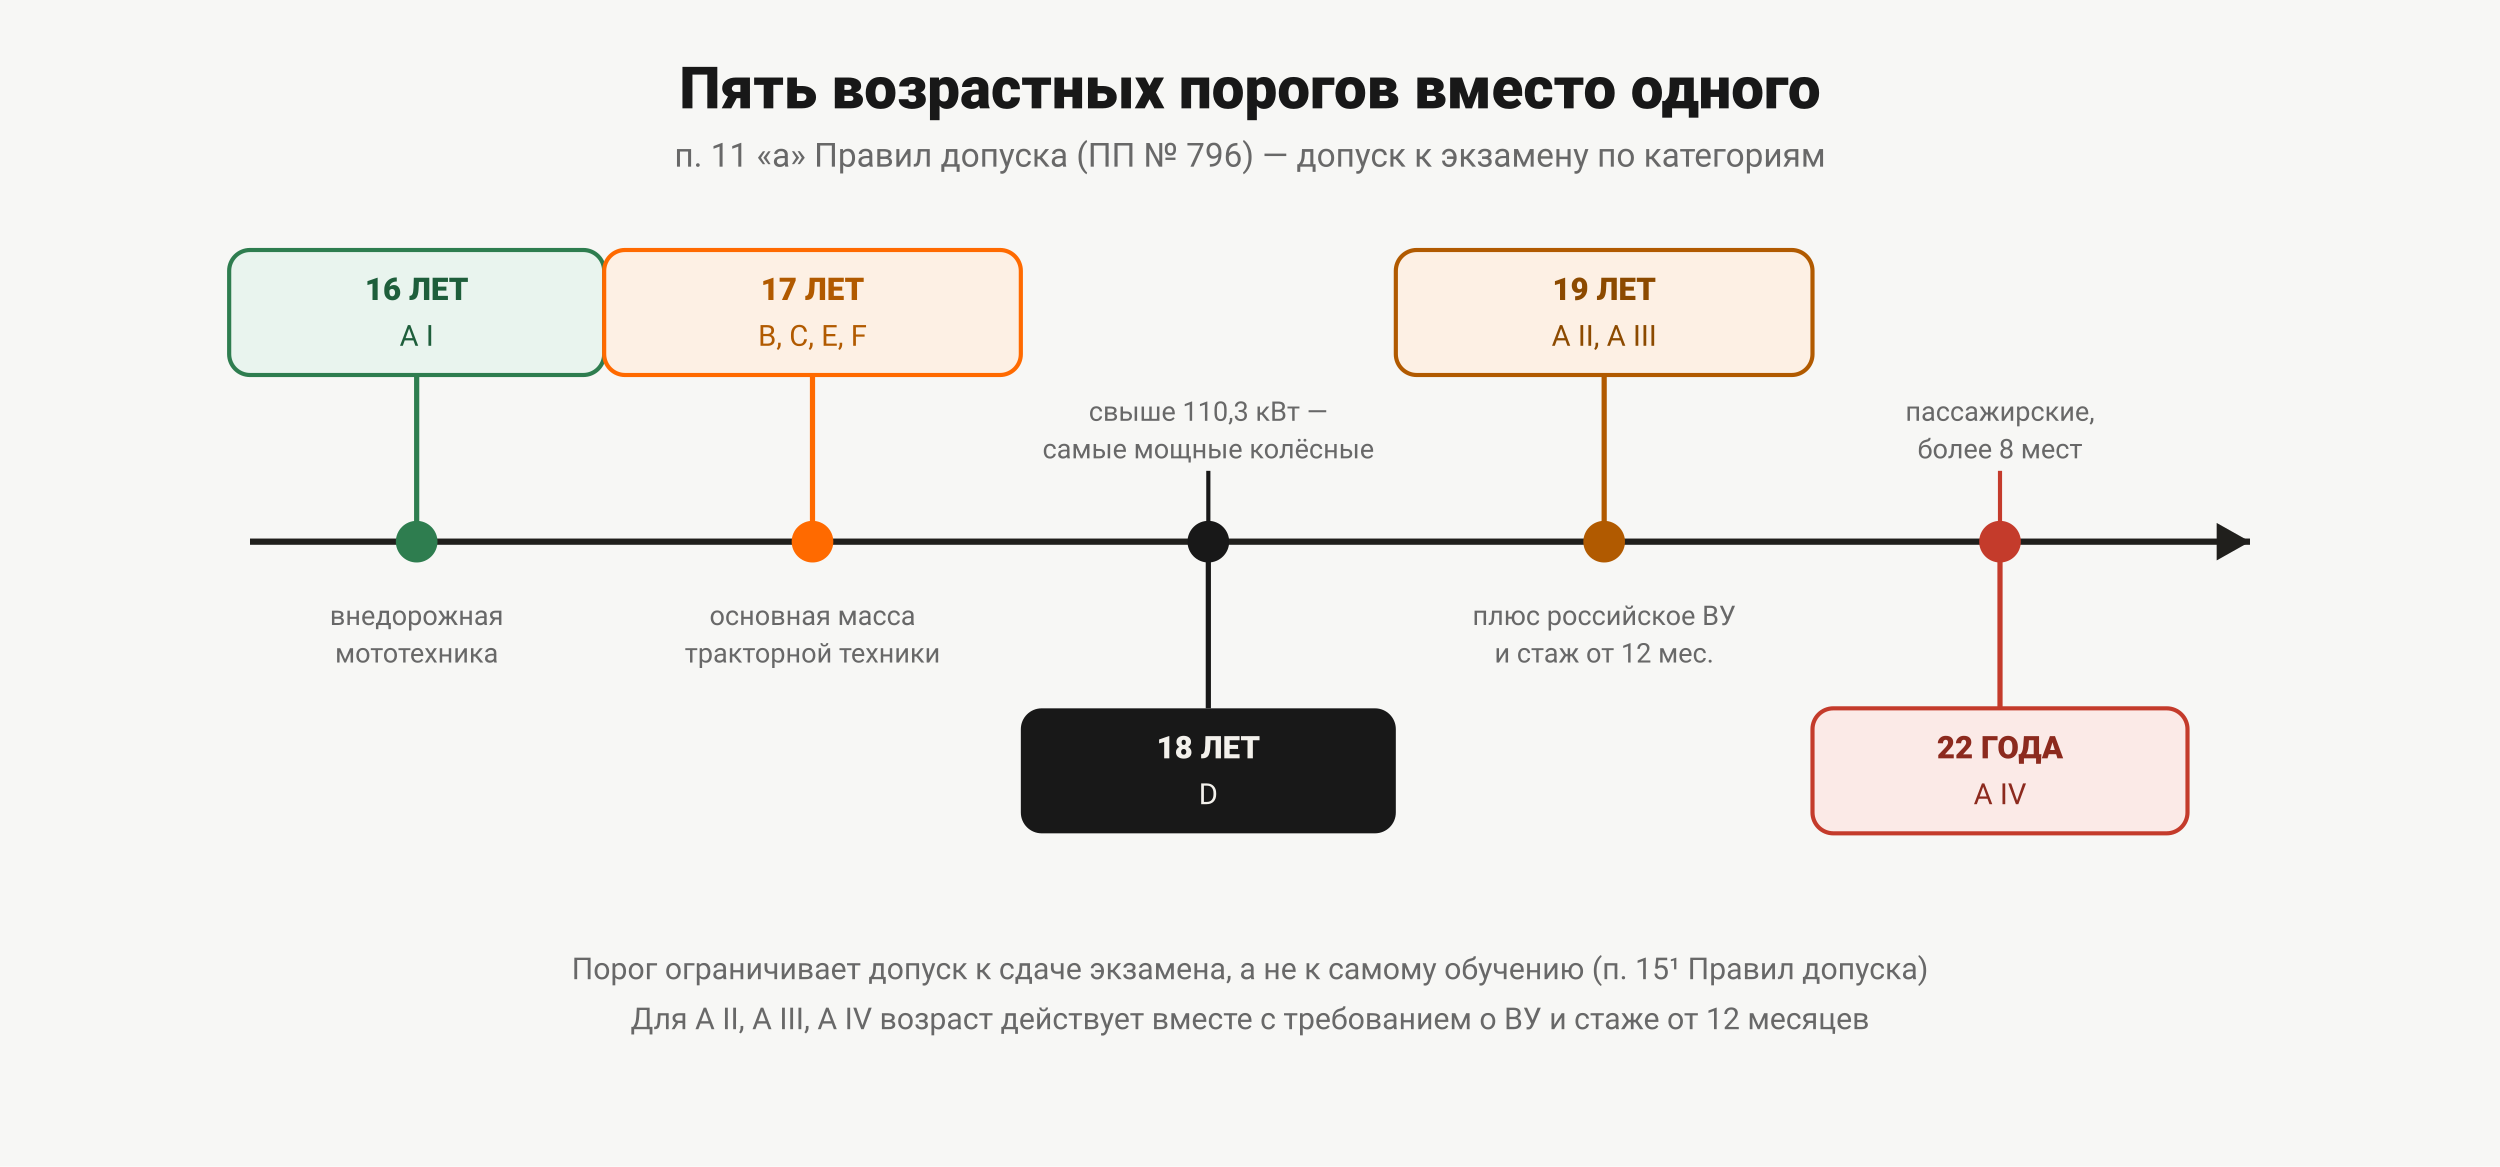
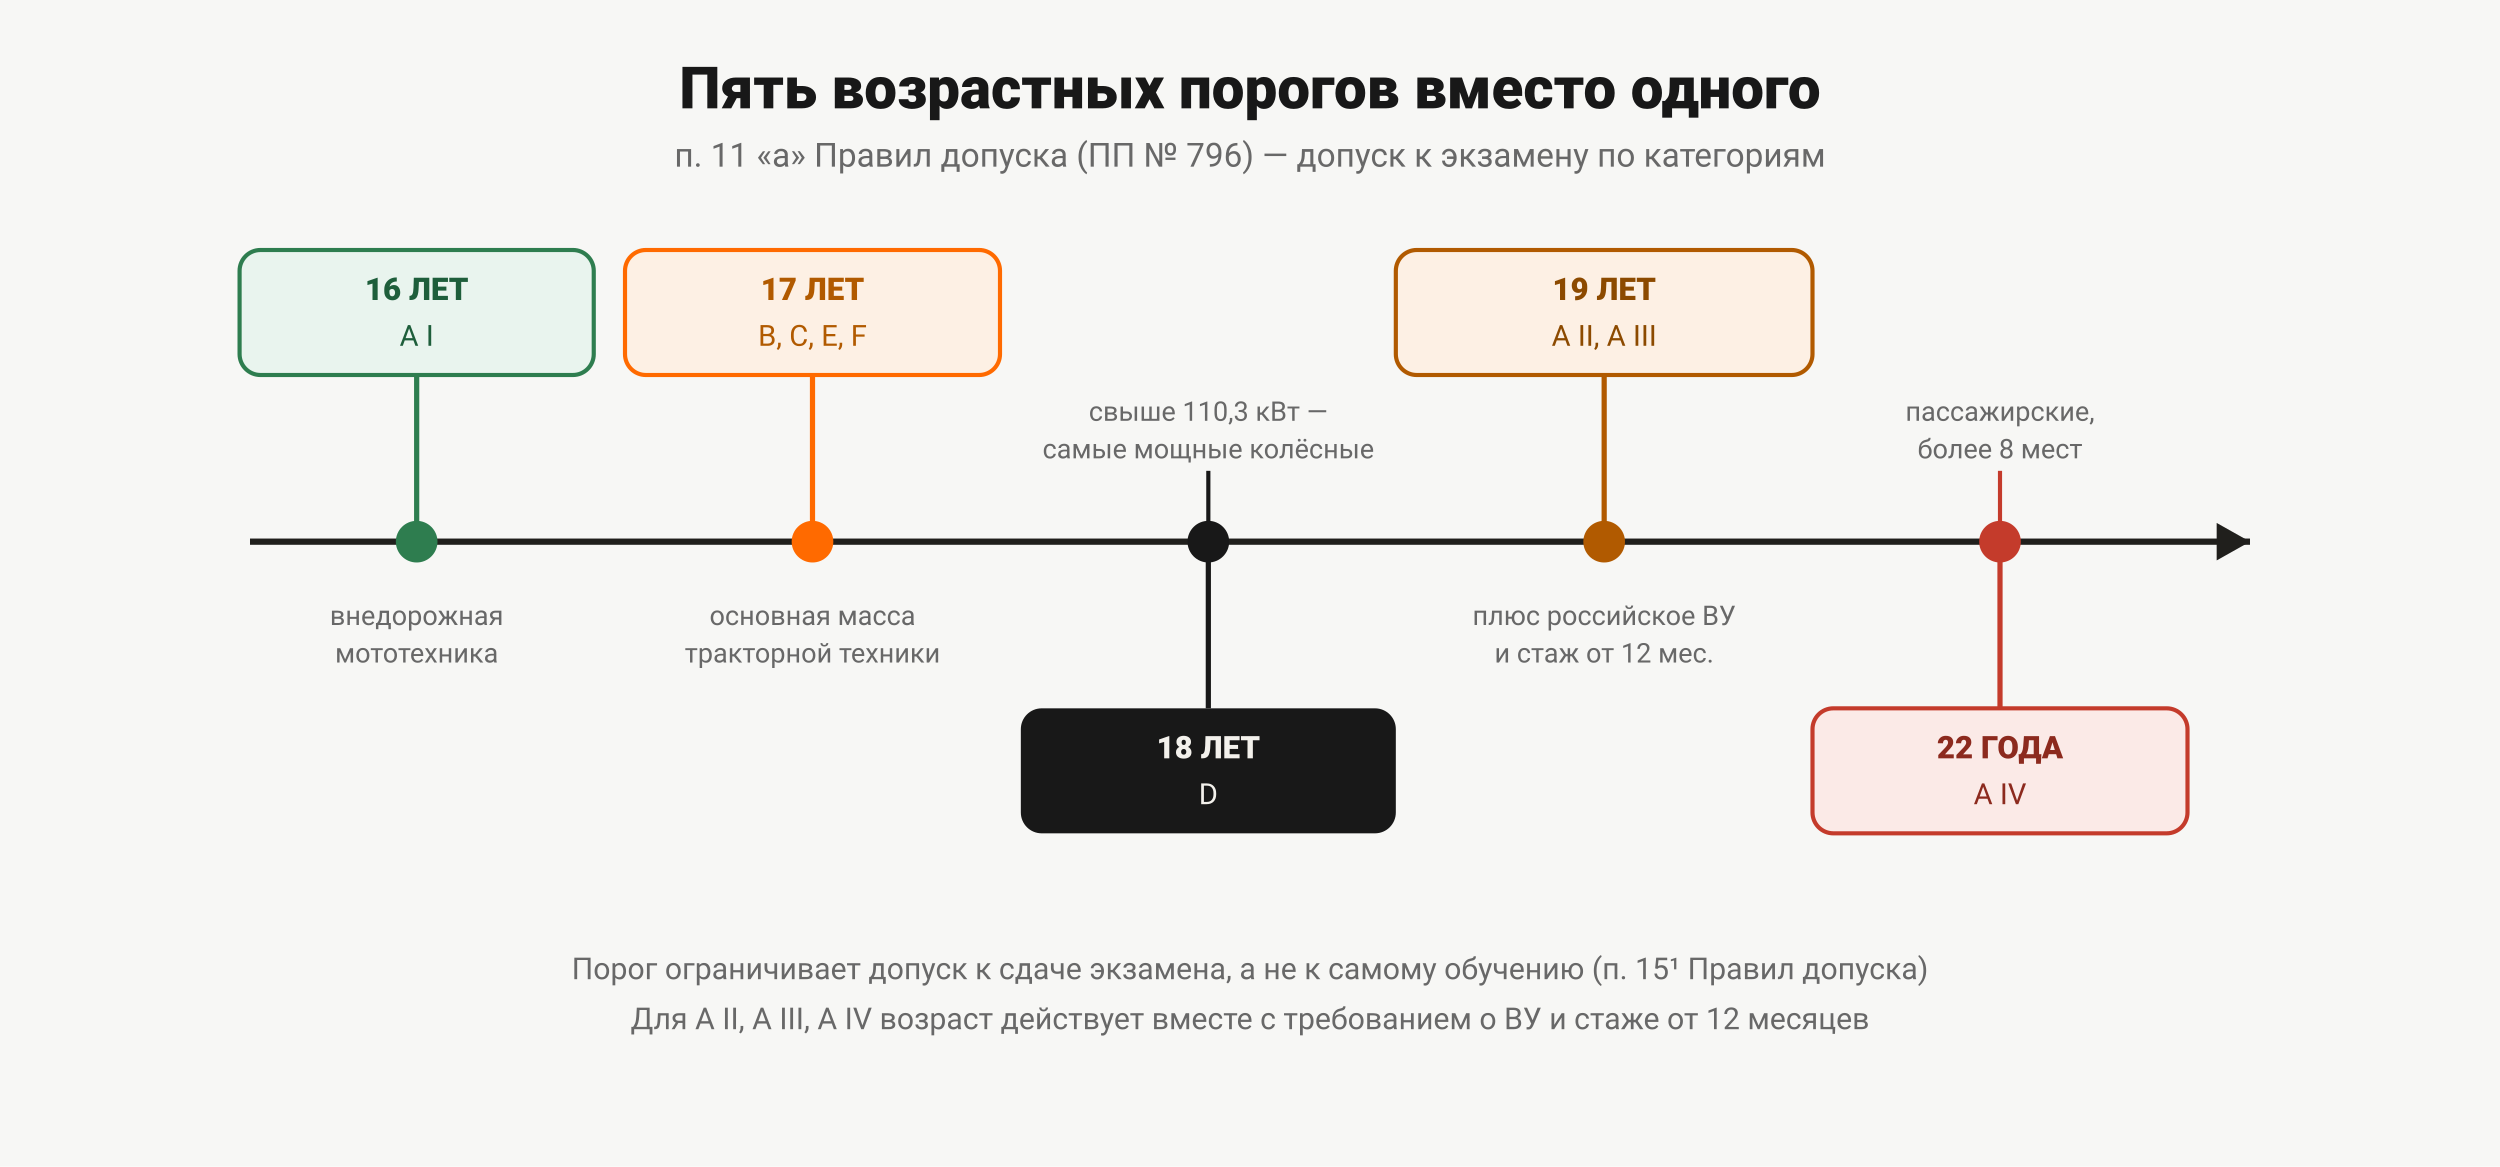
<svg xmlns="http://www.w3.org/2000/svg" viewBox="0 0 1200 560" font-family="'Manrope', -apple-system, 'Segoe UI', Roboto, Arial, 'Liberation Sans', sans-serif" role="img" aria-label="Шкала возрастных порогов для категорий удостоверения тракториста: от 16 до 22 лет">
  <rect width="1200" height="560" fill="#F7F7F5" />
  <text x="600" y="52" text-anchor="middle" font-size="28" font-weight="800" fill="#181818">Пять возрастных порогов вместо одного</text>
  <text x="600" y="80" text-anchor="middle" font-size="16" fill="#686868">п. 11 «а» Правил допуска (ПП № 796) — допуск к экзамену по категориям</text>
  <line x1="120" y1="260" x2="1080" y2="260" stroke="#201F1C" stroke-width="3" />
  <polygon points="1080,260 1064,251 1064,269" fill="#201F1C" />
  <g>
    <circle cx="200" cy="260" r="10" fill="#2E7D4F" />
    <line x1="200" y1="260" x2="200" y2="180" stroke="#2E7D4F" stroke-width="2.5" />
-     <rect x="110" y="120" width="180" height="60" rx="10" fill="#E9F4EE" stroke="#2E7D4F" stroke-width="2" />
+     <rect x="115" y="120" width="170" height="60" rx="10" fill="#E9F4EE" stroke="#2E7D4F" stroke-width="2" />
    <text x="200" y="144" text-anchor="middle" font-size="15" font-weight="800" fill="#1E5E3B">16 ЛЕТ</text>
    <text x="200" y="166" text-anchor="middle" font-size="14" fill="#1E5E3B">A I</text>
    <text x="200" y="300" text-anchor="middle" font-size="13" fill="#686868">внедорожная</text>
    <text x="200" y="318" text-anchor="middle" font-size="13" fill="#686868">мототехника</text>
  </g>
  <g>
    <circle cx="390" cy="260" r="10" fill="#FF6A00" />
    <line x1="390" y1="260" x2="390" y2="180" stroke="#FF6A00" stroke-width="2.5" />
-     <rect x="290" y="120" width="200" height="60" rx="10" fill="#FDF0E4" stroke="#FF6A00" stroke-width="2" />
+     <rect x="300" y="120" width="180" height="60" rx="10" fill="#FDF0E4" stroke="#FF6A00" stroke-width="2" />
    <text x="390" y="144" text-anchor="middle" font-size="15" font-weight="800" fill="#B15A00">17 ЛЕТ</text>
    <text x="390" y="166" text-anchor="middle" font-size="14" fill="#B15A00">B, C, E, F</text>
    <text x="390" y="300" text-anchor="middle" font-size="13" fill="#686868">основная масса</text>
    <text x="390" y="318" text-anchor="middle" font-size="13" fill="#686868">тракторной техники</text>
  </g>
  <g>
    <circle cx="580" cy="260" r="10" fill="#181818" />
    <line x1="580" y1="260" x2="580" y2="340" stroke="#181818" stroke-width="2.5" />
    <line x1="580" y1="226" x2="580" y2="260" stroke="#181818" stroke-width="2" />
    <rect x="490" y="340" width="180" height="60" rx="10" fill="#181818" />
    <text x="580" y="364" text-anchor="middle" font-size="15" font-weight="800" fill="#F3F1EC">18 ЛЕТ</text>
    <text x="580" y="386" text-anchor="middle" font-size="14" fill="#F3F1EC">D</text>
    <text x="580" y="202" text-anchor="middle" font-size="13" fill="#686868">свыше 110,3 кВт —</text>
    <text x="580" y="220" text-anchor="middle" font-size="13" fill="#686868">самые мощные колёсные</text>
  </g>
  <g>
    <circle cx="770" cy="260" r="10" fill="#B15A00" />
    <line x1="770" y1="260" x2="770" y2="180" stroke="#B15A00" stroke-width="2.5" />
    <rect x="670" y="120" width="200" height="60" rx="10" fill="#FDF0E4" stroke="#B15A00" stroke-width="2" />
    <text x="770" y="144" text-anchor="middle" font-size="15" font-weight="800" fill="#8C4A00">19 ЛЕТ</text>
    <text x="770" y="166" text-anchor="middle" font-size="14" fill="#8C4A00">A II, A III</text>
    <text x="770" y="300" text-anchor="middle" font-size="13" fill="#686868">плюс российское ВУ</text>
    <text x="770" y="318" text-anchor="middle" font-size="13" fill="#686868">и стаж от 12 мес.</text>
  </g>
  <g>
    <circle cx="960" cy="260" r="10" fill="#C43B2B" />
    <line x1="960" y1="260" x2="960" y2="340" stroke="#C43B2B" stroke-width="2.5" />
    <line x1="960" y1="226" x2="960" y2="260" stroke="#C43B2B" stroke-width="2" />
    <rect x="870" y="340" width="180" height="60" rx="10" fill="#FBEAE7" stroke="#C43B2B" stroke-width="2" />
    <text x="960" y="364" text-anchor="middle" font-size="15" font-weight="800" fill="#8C2A1E">22 ГОДА</text>
    <text x="960" y="386" text-anchor="middle" font-size="14" fill="#8C2A1E">A IV</text>
    <text x="960" y="202" text-anchor="middle" font-size="13" fill="#686868">пассажирские,</text>
    <text x="960" y="220" text-anchor="middle" font-size="13" fill="#686868">более 8 мест</text>
  </g>
  <text x="600" y="470" text-anchor="middle" font-size="14.5" fill="#686868">Порог ограничивает допуск к сдаче экзамена, а не к самому обучению (п. 15¹ Правил допуска)</text>
  <text x="600" y="494" text-anchor="middle" font-size="14.5" fill="#686868">Для A II, A III, A IV возраст действует вместе с требованием о ВУ и стаже от 12 месяцев</text>
</svg>
